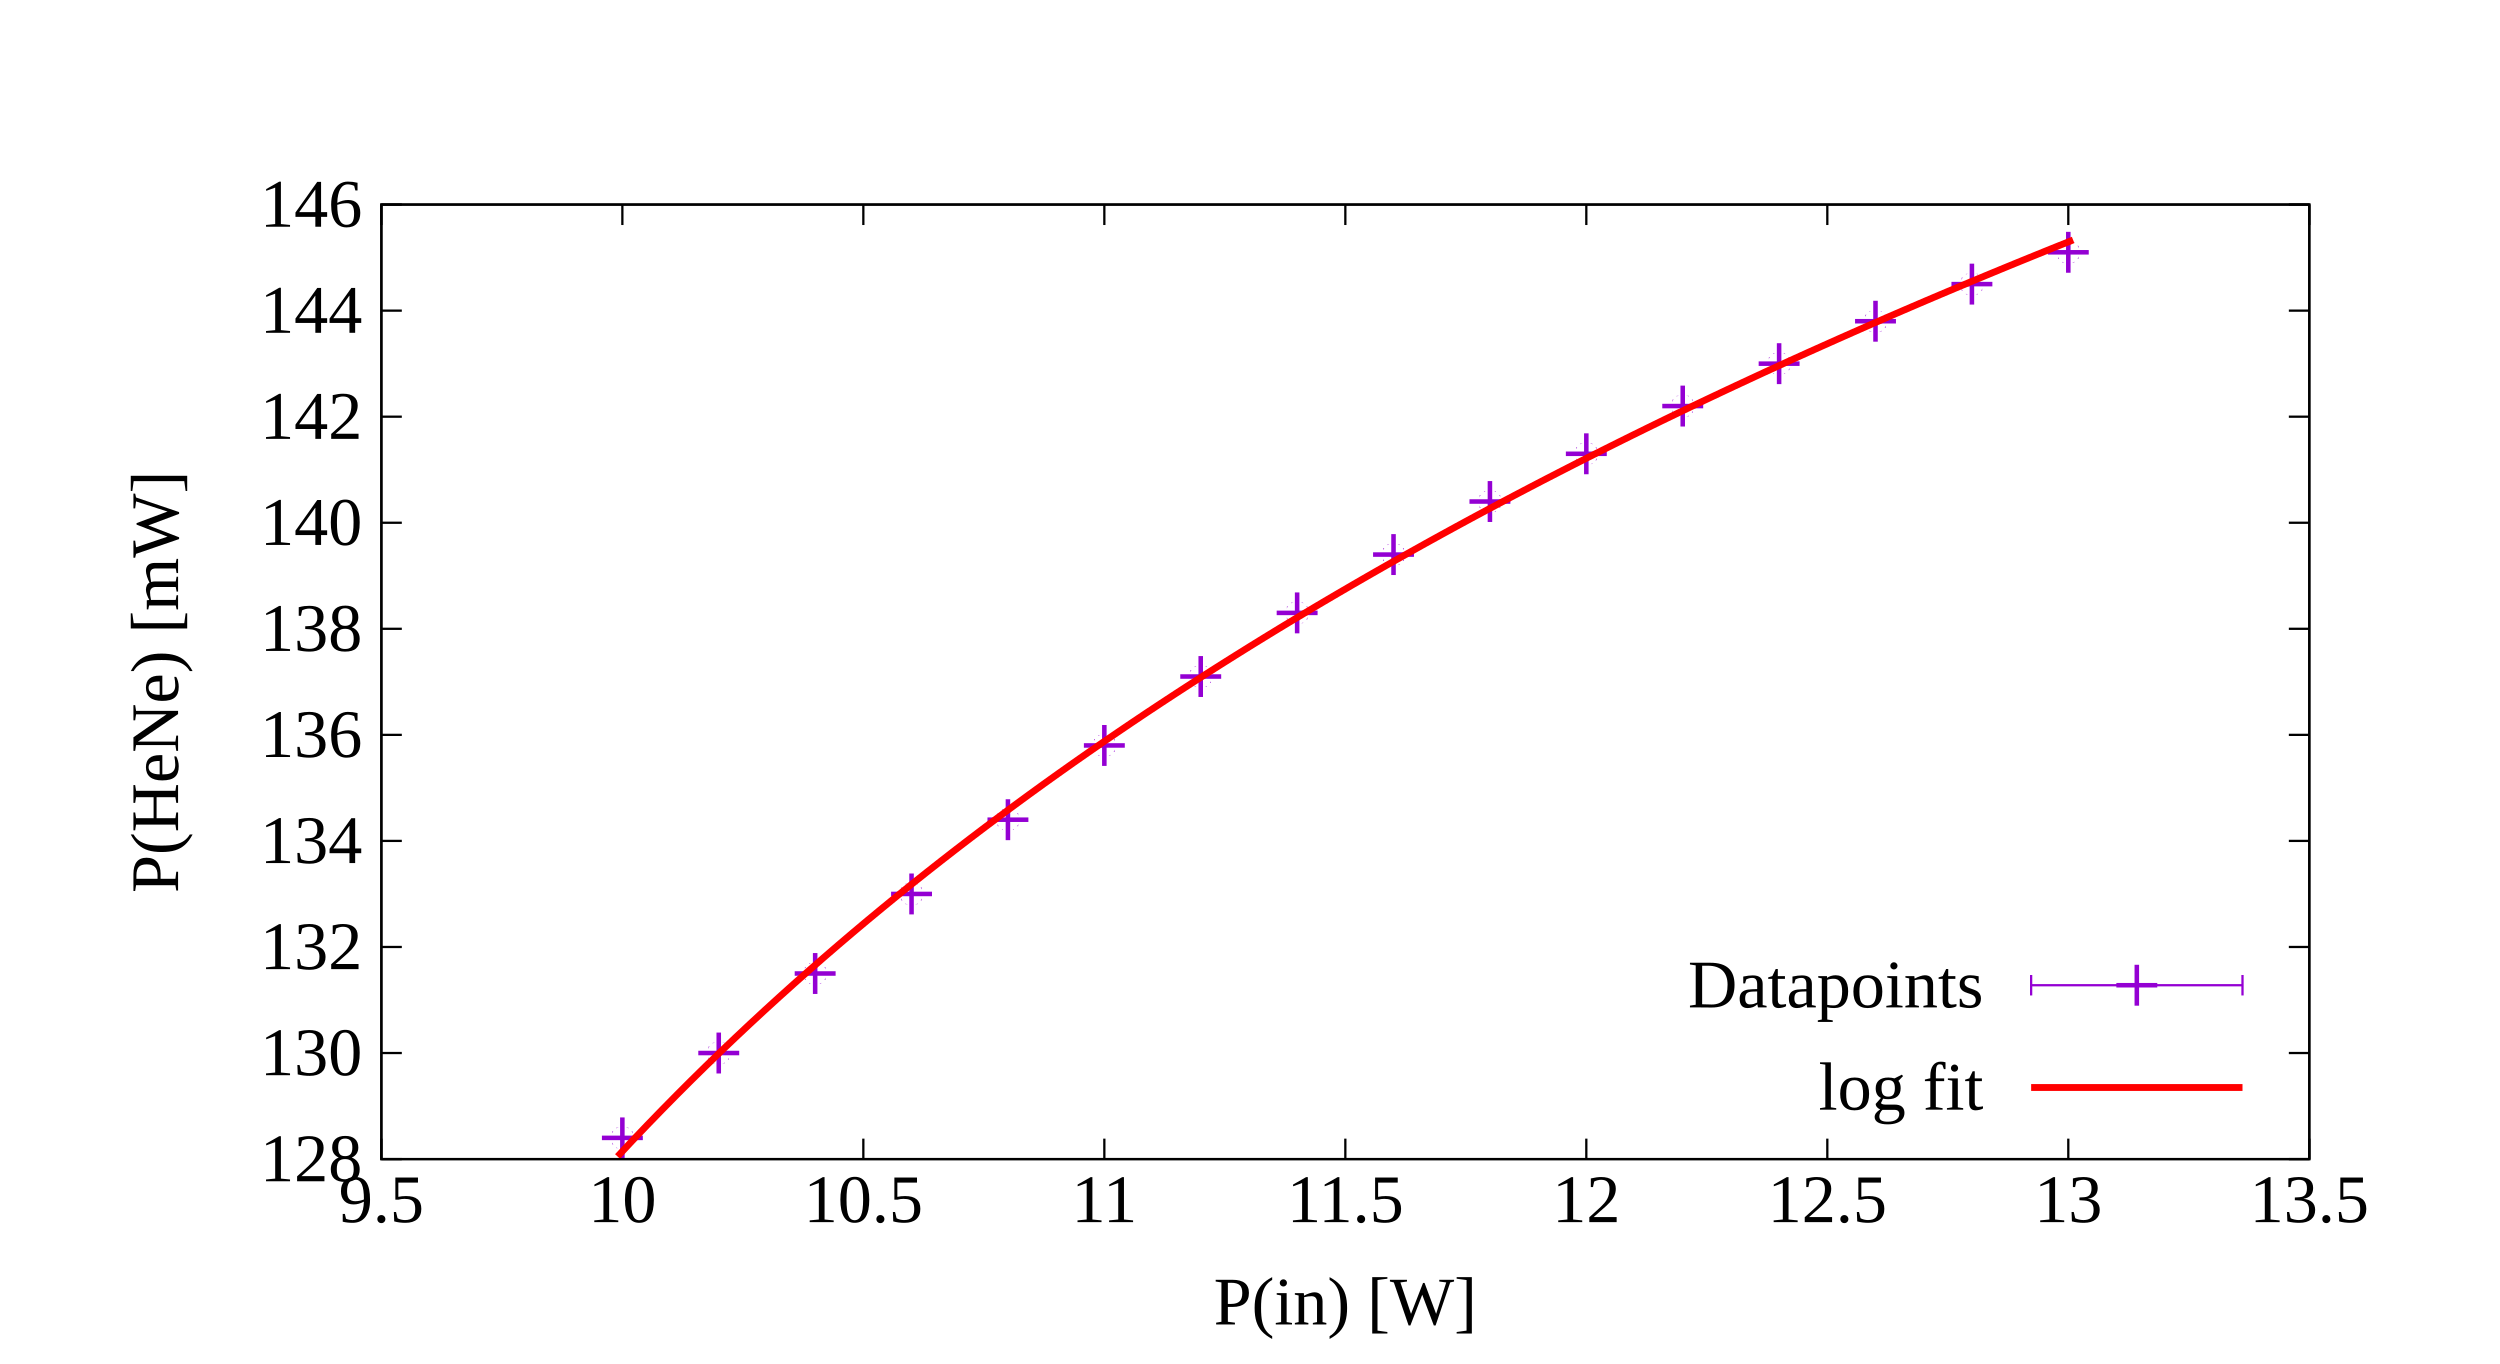
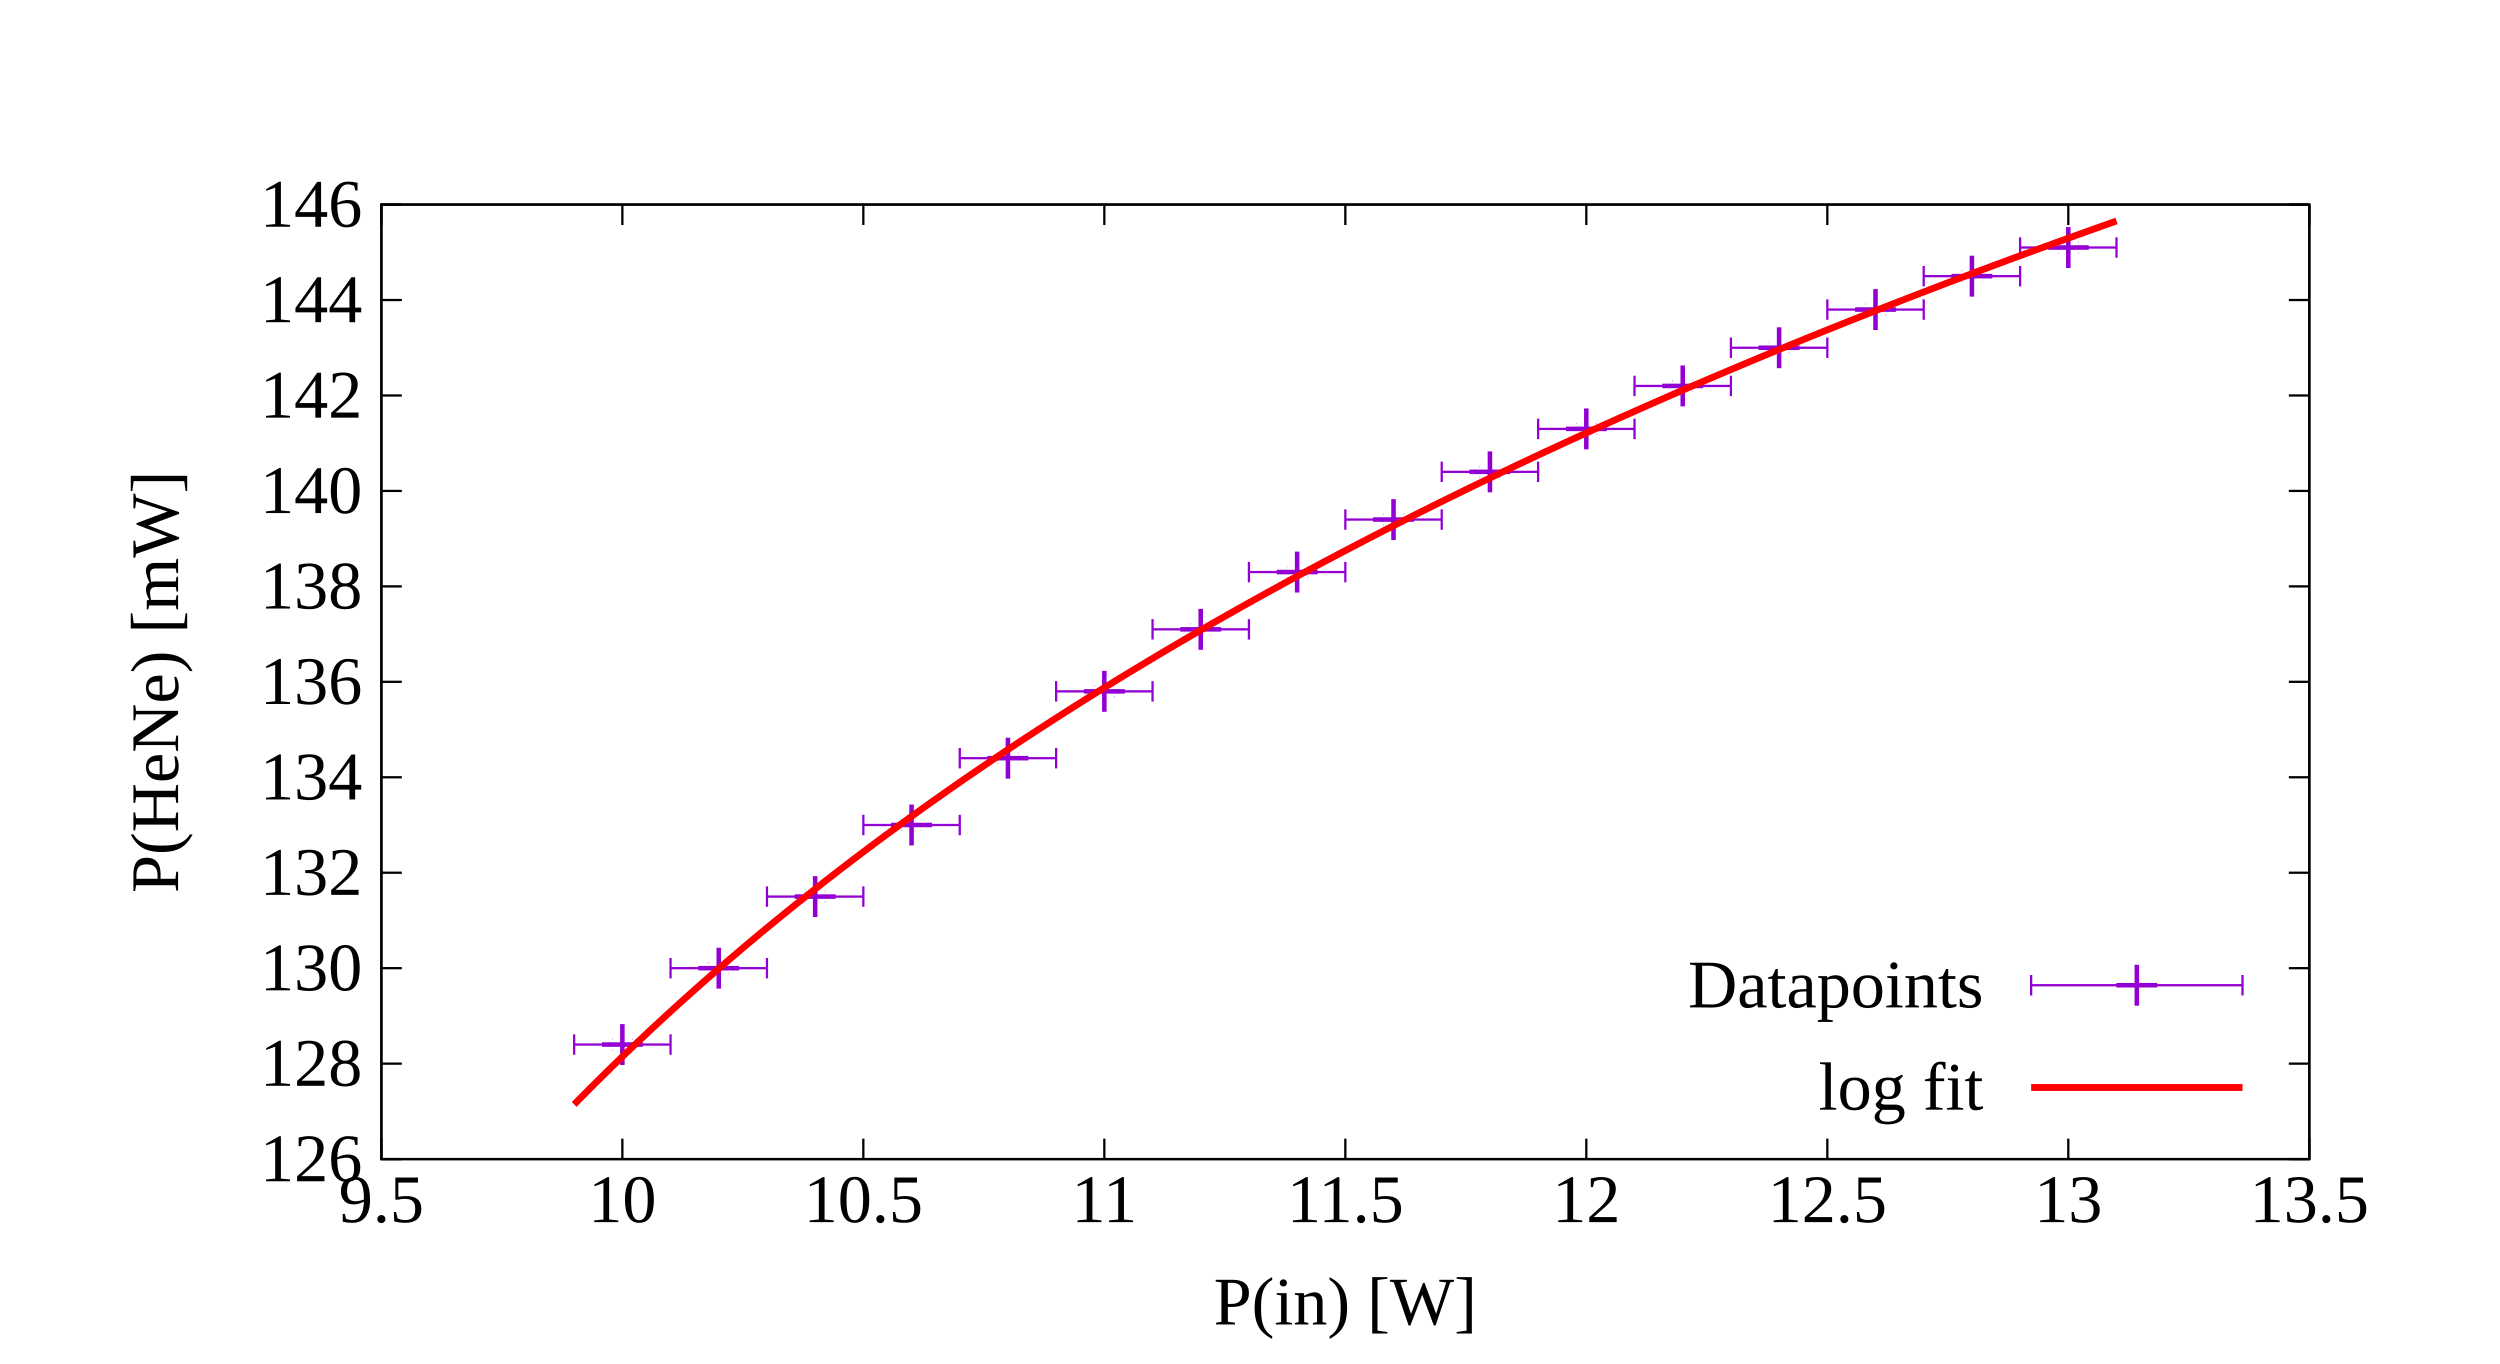
<svg xmlns="http://www.w3.org/2000/svg" xmlns:xlink="http://www.w3.org/1999/xlink" width="1100" height="600" viewBox="0 0 1100 600">
  <g id="gnuplot_canvas">
    <rect x="0" y="0" width="1100" height="600" fill="none" />
    <defs>
      <circle id="gpDot" r="0.5" stroke-width="0.5" stroke="currentColor" />
      <path id="gpPt0" stroke-width="0.222" stroke="currentColor" d="M-1,0 h2 M0,-1 v2" />
      <path id="gpPt1" stroke-width="0.222" stroke="currentColor" d="M-1,-1 L1,1 M1,-1 L-1,1" />
      <path id="gpPt2" stroke-width="0.222" stroke="currentColor" d="M-1,0 L1,0 M0,-1 L0,1 M-1,-1 L1,1 M-1,1 L1,-1" />
      <rect id="gpPt3" stroke-width="0.222" stroke="currentColor" x="-1" y="-1" width="2" height="2" />
      <rect id="gpPt4" stroke-width="0.222" stroke="currentColor" fill="currentColor" x="-1" y="-1" width="2" height="2" />
      <circle id="gpPt5" stroke-width="0.222" stroke="currentColor" cx="0" cy="0" r="1" />
      <use xlink:href="#gpPt5" id="gpPt6" fill="currentColor" stroke="none" />
      <path id="gpPt7" stroke-width="0.222" stroke="currentColor" d="M0,-1.33 L-1.33,0.67 L1.33,0.67 z" />
      <use xlink:href="#gpPt7" id="gpPt8" fill="currentColor" stroke="none" />
      <use xlink:href="#gpPt7" id="gpPt9" stroke="currentColor" transform="rotate(180)" />
      <use xlink:href="#gpPt9" id="gpPt10" fill="currentColor" stroke="none" />
      <use xlink:href="#gpPt3" id="gpPt11" stroke="currentColor" transform="rotate(45)" />
      <use xlink:href="#gpPt11" id="gpPt12" fill="currentColor" stroke="none" />
      <path id="gpPt13" stroke-width="0.222" stroke="currentColor" d="M0,1.330 L1.265,0.411 L0.782,-1.067 L-0.782,-1.076 L-1.265,0.411 z" />
      <use xlink:href="#gpPt13" id="gpPt14" fill="currentColor" stroke="none" />
      <filter id="textbox" filterUnits="objectBoundingBox" x="0" y="0" height="1" width="1">
        <feFlood flood-color="white" flood-opacity="1" result="bgnd" />
        <feComposite in="SourceGraphic" in2="bgnd" operator="atop" />
      </filter>
      <filter id="greybox" filterUnits="objectBoundingBox" x="0" y="0" height="1" width="1">
        <feFlood flood-color="lightgrey" flood-opacity="1" result="grey" />
        <feComposite in="SourceGraphic" in2="grey" operator="atop" />
      </filter>
    </defs>
    <g fill="none" color="white" stroke="currentColor" stroke-width="1.00" stroke-linecap="butt" stroke-linejoin="miter">
</g>
    <g fill="none" color="black" stroke="currentColor" stroke-width="1.00" stroke-linecap="butt" stroke-linejoin="miter">
      <path stroke="black" d="M167.80,510.00 L176.80,510.00 M1016.09,510.00 L1007.09,510.00  " />
      <g transform="translate(159.41,519.75)" stroke="none" fill="black" font-family="Times New Roman" font-size="30.00" text-anchor="end">
        <text>
+           <tspan font-family="Times New Roman"> 126</tspan>
+         </text>
+       </g>
+     </g>
+     <g fill="none" color="black" stroke="currentColor" stroke-width="1.00" stroke-linecap="butt" stroke-linejoin="miter">
+       <path stroke="black" d="M167.80,468.00 L176.80,468.00 M1016.09,468.00 L1007.09,468.00  " />
+       <g transform="translate(159.41,477.75)" stroke="none" fill="black" font-family="Times New Roman" font-size="30.00" text-anchor="end">
+         <text>
          <tspan font-family="Times New Roman"> 128</tspan>
        </text>
      </g>
    </g>
    <g fill="none" color="black" stroke="currentColor" stroke-width="1.00" stroke-linecap="butt" stroke-linejoin="miter">
-       <path stroke="black" d="M167.80,463.33 L176.80,463.33 M1016.09,463.33 L1007.09,463.33  " />
-       <g transform="translate(159.41,473.08)" stroke="none" fill="black" font-family="Times New Roman" font-size="30.00" text-anchor="end">
+       <path stroke="black" d="M167.80,426.00 L176.80,426.00 M1016.09,426.00 L1007.09,426.00  " />
+       <g transform="translate(159.41,435.75)" stroke="none" fill="black" font-family="Times New Roman" font-size="30.00" text-anchor="end">
        <text>
          <tspan font-family="Times New Roman"> 130</tspan>
        </text>
      </g>
    </g>
    <g fill="none" color="black" stroke="currentColor" stroke-width="1.00" stroke-linecap="butt" stroke-linejoin="miter">
-       <path stroke="black" d="M167.80,416.67 L176.80,416.67 M1016.09,416.67 L1007.09,416.67  " />
-       <g transform="translate(159.41,426.42)" stroke="none" fill="black" font-family="Times New Roman" font-size="30.00" text-anchor="end">
+       <path stroke="black" d="M167.80,384.00 L176.80,384.00 M1016.09,384.00 L1007.09,384.00  " />
+       <g transform="translate(159.41,393.75)" stroke="none" fill="black" font-family="Times New Roman" font-size="30.00" text-anchor="end">
        <text>
          <tspan font-family="Times New Roman"> 132</tspan>
        </text>
      </g>
    </g>
    <g fill="none" color="black" stroke="currentColor" stroke-width="1.00" stroke-linecap="butt" stroke-linejoin="miter">
-       <path stroke="black" d="M167.80,370.00 L176.80,370.00 M1016.09,370.00 L1007.09,370.00  " />
-       <g transform="translate(159.41,379.75)" stroke="none" fill="black" font-family="Times New Roman" font-size="30.00" text-anchor="end">
+       <path stroke="black" d="M167.80,342.00 L176.80,342.00 M1016.09,342.00 L1007.09,342.00  " />
+       <g transform="translate(159.41,351.75)" stroke="none" fill="black" font-family="Times New Roman" font-size="30.00" text-anchor="end">
        <text>
          <tspan font-family="Times New Roman"> 134</tspan>
        </text>
      </g>
    </g>
    <g fill="none" color="black" stroke="currentColor" stroke-width="1.00" stroke-linecap="butt" stroke-linejoin="miter">
-       <path stroke="black" d="M167.80,323.34 L176.80,323.34 M1016.09,323.34 L1007.09,323.34  " />
-       <g transform="translate(159.41,333.09)" stroke="none" fill="black" font-family="Times New Roman" font-size="30.00" text-anchor="end">
+       <path stroke="black" d="M167.80,300.00 L176.80,300.00 M1016.09,300.00 L1007.09,300.00  " />
+       <g transform="translate(159.41,309.75)" stroke="none" fill="black" font-family="Times New Roman" font-size="30.00" text-anchor="end">
        <text>
          <tspan font-family="Times New Roman"> 136</tspan>
        </text>
      </g>
    </g>
    <g fill="none" color="black" stroke="currentColor" stroke-width="1.00" stroke-linecap="butt" stroke-linejoin="miter">
-       <path stroke="black" d="M167.80,276.67 L176.80,276.67 M1016.09,276.67 L1007.09,276.67  " />
-       <g transform="translate(159.41,286.42)" stroke="none" fill="black" font-family="Times New Roman" font-size="30.00" text-anchor="end">
+       <path stroke="black" d="M167.80,258.01 L176.80,258.01 M1016.09,258.01 L1007.09,258.01  " />
+       <g transform="translate(159.41,267.76)" stroke="none" fill="black" font-family="Times New Roman" font-size="30.00" text-anchor="end">
        <text>
          <tspan font-family="Times New Roman"> 138</tspan>
        </text>
      </g>
    </g>
    <g fill="none" color="black" stroke="currentColor" stroke-width="1.00" stroke-linecap="butt" stroke-linejoin="miter">
-       <path stroke="black" d="M167.80,230.01 L176.80,230.01 M1016.09,230.01 L1007.09,230.01  " />
-       <g transform="translate(159.41,239.76)" stroke="none" fill="black" font-family="Times New Roman" font-size="30.00" text-anchor="end">
+       <path stroke="black" d="M167.80,216.01 L176.80,216.01 M1016.09,216.01 L1007.09,216.01  " />
+       <g transform="translate(159.41,225.76)" stroke="none" fill="black" font-family="Times New Roman" font-size="30.00" text-anchor="end">
        <text>
          <tspan font-family="Times New Roman"> 140</tspan>
        </text>
      </g>
    </g>
    <g fill="none" color="black" stroke="currentColor" stroke-width="1.00" stroke-linecap="butt" stroke-linejoin="miter">
-       <path stroke="black" d="M167.80,183.34 L176.80,183.34 M1016.09,183.34 L1007.09,183.34  " />
-       <g transform="translate(159.41,193.09)" stroke="none" fill="black" font-family="Times New Roman" font-size="30.00" text-anchor="end">
+       <path stroke="black" d="M167.80,174.01 L176.80,174.01 M1016.09,174.01 L1007.09,174.01  " />
+       <g transform="translate(159.41,183.76)" stroke="none" fill="black" font-family="Times New Roman" font-size="30.00" text-anchor="end">
        <text>
          <tspan font-family="Times New Roman"> 142</tspan>
        </text>
      </g>
    </g>
    <g fill="none" color="black" stroke="currentColor" stroke-width="1.00" stroke-linecap="butt" stroke-linejoin="miter">
-       <path stroke="black" d="M167.80,136.68 L176.80,136.68 M1016.09,136.68 L1007.09,136.68  " />
-       <g transform="translate(159.41,146.43)" stroke="none" fill="black" font-family="Times New Roman" font-size="30.00" text-anchor="end">
+       <path stroke="black" d="M167.80,132.01 L176.80,132.01 M1016.09,132.01 L1007.09,132.01  " />
+       <g transform="translate(159.41,141.76)" stroke="none" fill="black" font-family="Times New Roman" font-size="30.00" text-anchor="end">
        <text>
          <tspan font-family="Times New Roman"> 144</tspan>
        </text>
      </g>
    </g>
    <g fill="none" color="black" stroke="currentColor" stroke-width="1.00" stroke-linecap="butt" stroke-linejoin="miter">
      <path stroke="black" d="M167.80,90.01 L176.80,90.01 M1016.09,90.01 L1007.09,90.01  " />
      <g transform="translate(159.41,99.76)" stroke="none" fill="black" font-family="Times New Roman" font-size="30.00" text-anchor="end">
        <text>
          <tspan font-family="Times New Roman"> 146</tspan>
        </text>
      </g>
    </g>
    <g fill="none" color="black" stroke="currentColor" stroke-width="1.00" stroke-linecap="butt" stroke-linejoin="miter">
      <path stroke="black" d="M167.80,510.00 L167.80,501.00 M167.80,90.01 L167.80,99.01  " />
      <g transform="translate(167.80,537.75)" stroke="none" fill="black" font-family="Times New Roman" font-size="30.00" text-anchor="middle">
        <text>
          <tspan font-family="Times New Roman"> 9.5</tspan>
        </text>
      </g>
    </g>
    <g fill="none" color="black" stroke="currentColor" stroke-width="1.00" stroke-linecap="butt" stroke-linejoin="miter">
      <path stroke="black" d="M273.84,510.00 L273.84,501.00 M273.84,90.01 L273.84,99.01  " />
      <g transform="translate(273.84,537.75)" stroke="none" fill="black" font-family="Times New Roman" font-size="30.00" text-anchor="middle">
        <text>
          <tspan font-family="Times New Roman"> 10</tspan>
        </text>
      </g>
    </g>
    <g fill="none" color="black" stroke="currentColor" stroke-width="1.00" stroke-linecap="butt" stroke-linejoin="miter">
      <path stroke="black" d="M379.87,510.00 L379.87,501.00 M379.87,90.01 L379.87,99.01  " />
      <g transform="translate(379.87,537.75)" stroke="none" fill="black" font-family="Times New Roman" font-size="30.00" text-anchor="middle">
        <text>
          <tspan font-family="Times New Roman"> 10.5</tspan>
        </text>
      </g>
    </g>
    <g fill="none" color="black" stroke="currentColor" stroke-width="1.00" stroke-linecap="butt" stroke-linejoin="miter">
      <path stroke="black" d="M485.91,510.00 L485.91,501.00 M485.91,90.01 L485.91,99.01  " />
      <g transform="translate(485.91,537.75)" stroke="none" fill="black" font-family="Times New Roman" font-size="30.00" text-anchor="middle">
        <text>
          <tspan font-family="Times New Roman"> 11</tspan>
        </text>
      </g>
    </g>
    <g fill="none" color="black" stroke="currentColor" stroke-width="1.00" stroke-linecap="butt" stroke-linejoin="miter">
      <path stroke="black" d="M591.95,510.00 L591.95,501.00 M591.95,90.01 L591.95,99.01  " />
      <g transform="translate(591.95,537.75)" stroke="none" fill="black" font-family="Times New Roman" font-size="30.00" text-anchor="middle">
        <text>
          <tspan font-family="Times New Roman"> 11.5</tspan>
        </text>
      </g>
    </g>
    <g fill="none" color="black" stroke="currentColor" stroke-width="1.00" stroke-linecap="butt" stroke-linejoin="miter">
      <path stroke="black" d="M697.98,510.00 L697.98,501.00 M697.98,90.01 L697.98,99.01  " />
      <g transform="translate(697.98,537.75)" stroke="none" fill="black" font-family="Times New Roman" font-size="30.00" text-anchor="middle">
        <text>
          <tspan font-family="Times New Roman"> 12</tspan>
        </text>
      </g>
    </g>
    <g fill="none" color="black" stroke="currentColor" stroke-width="1.00" stroke-linecap="butt" stroke-linejoin="miter">
      <path stroke="black" d="M804.02,510.00 L804.02,501.00 M804.02,90.01 L804.02,99.01  " />
      <g transform="translate(804.02,537.75)" stroke="none" fill="black" font-family="Times New Roman" font-size="30.00" text-anchor="middle">
        <text>
          <tspan font-family="Times New Roman"> 12.5</tspan>
        </text>
      </g>
    </g>
    <g fill="none" color="black" stroke="currentColor" stroke-width="1.00" stroke-linecap="butt" stroke-linejoin="miter">
      <path stroke="black" d="M910.05,510.00 L910.05,501.00 M910.05,90.01 L910.05,99.01  " />
      <g transform="translate(910.05,537.75)" stroke="none" fill="black" font-family="Times New Roman" font-size="30.00" text-anchor="middle">
        <text>
          <tspan font-family="Times New Roman"> 13</tspan>
        </text>
      </g>
    </g>
    <g fill="none" color="black" stroke="currentColor" stroke-width="1.00" stroke-linecap="butt" stroke-linejoin="miter">
      <path stroke="black" d="M1016.09,510.00 L1016.09,501.00 M1016.09,90.01 L1016.09,99.01  " />
      <g transform="translate(1016.09,537.75)" stroke="none" fill="black" font-family="Times New Roman" font-size="30.00" text-anchor="middle">
        <text>
          <tspan font-family="Times New Roman"> 13.5</tspan>
        </text>
      </g>
    </g>
    <g fill="none" color="black" stroke="currentColor" stroke-width="1.00" stroke-linecap="butt" stroke-linejoin="miter">
</g>
    <g fill="none" color="black" stroke="currentColor" stroke-width="1.00" stroke-linecap="butt" stroke-linejoin="miter">
      <path stroke="black" d="M167.80,90.01 L167.80,510.00 L1016.09,510.00 L1016.09,90.01 L167.80,90.01 Z  " />
    </g>
    <g fill="none" color="black" stroke="currentColor" stroke-width="1.00" stroke-linecap="butt" stroke-linejoin="miter">
</g>
    <g id="gnuplot_plot_1">
      <g fill="none" color="black" stroke="currentColor" stroke-width="1.00" stroke-linecap="butt" stroke-linejoin="miter">
        <g transform="translate(872.70,443.25)" stroke="none" fill="black" font-family="Times New Roman" font-size="30.00" text-anchor="end">
          <text>
            <tspan font-family="Times New Roman">Datapoints</tspan>
          </text>
        </g>
      </g>
      <g fill="none" color="black" stroke="currentColor" stroke-width="1.00" stroke-linecap="butt" stroke-linejoin="miter">
-         <path stroke="rgb(148,   0, 211)" d="M893.70,433.50 L986.70,433.50 M893.70,429.00 L893.70,438.00 M986.70,429.00 L986.70,438.00 M910.05,113.34 L910.05,108.68   M905.55,113.34 L914.55,113.34 M905.55,108.68 L914.55,108.68 M867.64,127.34 L867.64,122.68 M863.14,127.34 L872.14,127.34   M863.14,122.68 L872.14,122.68 M825.22,143.68 L825.22,139.01 M820.72,143.68 L829.72,143.68 M820.72,139.01 L829.72,139.01   M782.81,162.34 L782.81,157.68 M778.31,162.34 L787.31,162.34 M778.31,157.68 L787.31,157.68 M740.40,181.01 L740.40,176.34   M735.90,181.01 L744.90,181.01 M735.90,176.34 L744.90,176.34 M697.98,202.01 L697.98,197.34 M693.48,202.01 L702.48,202.01   M693.48,197.34 L702.48,197.34 M655.57,223.01 L655.57,218.34 M651.07,223.01 L660.07,223.01 M651.07,218.34 L660.07,218.34   M613.15,246.34 L613.15,241.67 M608.65,246.34 L617.65,246.34 M608.65,241.67 L617.65,241.67 M570.74,272.01 L570.74,267.34   M566.24,272.01 L575.24,272.01 M566.24,267.34 L575.24,267.34 M528.32,300.00 L528.32,295.34 M523.82,300.00 L532.82,300.00   M523.82,295.34 L532.82,295.34 M485.91,330.34 L485.91,325.67 M481.41,330.34 L490.41,330.34 M481.41,325.67 L490.41,325.67   M443.49,363.00 L443.49,358.34 M438.99,363.00 L447.99,363.00 M438.99,358.34 L447.99,358.34 M401.08,395.67 L401.08,391.00   M396.58,395.67 L405.58,395.67 M396.58,391.00 L405.58,391.00 M358.67,430.67 L358.67,426.00 M354.17,430.67 L363.17,430.67   M354.17,426.00 L363.17,426.00 M316.25,465.67 L316.25,461.00 M311.75,465.67 L320.75,465.67 M311.75,461.00 L320.75,461.00   M273.84,503.00 L273.84,498.33 M269.34,503.00 L278.34,503.00 M269.34,498.33 L278.34,498.33 M907.93,111.01 L912.17,111.01   M907.93,115.51 L907.93,106.51 M912.17,115.51 L912.17,106.51 M865.52,125.01 L869.76,125.01 M865.52,129.51 L865.52,120.51   M869.76,129.51 L869.76,120.51 M823.10,141.34 L827.35,141.34 M823.10,145.84 L823.10,136.84 M827.35,145.84 L827.35,136.84   M780.69,160.01 L784.93,160.01 M780.69,164.51 L780.69,155.51 M784.93,164.51 L784.93,155.51 M738.28,178.67 L742.52,178.67   M738.28,183.17 L738.28,174.17 M742.52,183.17 L742.52,174.17 M695.86,199.67 L700.10,199.67 M695.86,204.17 L695.86,195.17   M700.10,204.17 L700.10,195.17 M653.45,220.67 L657.69,220.67 M653.45,225.17 L653.45,216.17 M657.69,225.17 L657.69,216.17   M611.03,244.01 L615.27,244.01 M611.03,248.51 L611.03,239.51 M615.27,248.51 L615.27,239.51 M568.62,269.67 L572.86,269.67   M568.62,274.17 L568.62,265.17 M572.86,274.17 L572.86,265.17 M526.20,297.67 L530.44,297.67 M526.20,302.17 L526.20,293.17   M530.44,302.17 L530.44,293.17 M483.79,328.00 L488.03,328.00 M483.79,332.50 L483.79,323.50 M488.03,332.50 L488.03,323.50   M441.37,360.67 L445.61,360.67 M441.37,365.17 L441.37,356.17 M445.61,365.17 L445.61,356.17 M398.96,393.34 L403.20,393.34   M398.96,397.84 L398.96,388.84 M403.20,397.84 L403.20,388.84 M356.54,428.34 L360.79,428.34 M356.54,432.84 L356.54,423.84   M360.79,432.84 L360.79,423.84 M314.13,463.33 L318.37,463.33 M314.13,467.83 L314.13,458.83 M318.37,467.83 L318.37,458.83   M271.72,500.67 L275.96,500.67 M271.72,505.17 L271.72,496.17 M275.96,505.17 L275.96,496.17  " />
-       </g>
-       <g fill="none" color="black" stroke="currentColor" stroke-width="1.00" stroke-linecap="butt" stroke-linejoin="miter">
-         <use xlink:href="#gpPt6" transform="translate(910.05,111.01) scale(4.50)" color="white" />
-       </g>
-       <g fill="none" color="black" stroke="currentColor" stroke-width="1.00" stroke-linecap="butt" stroke-linejoin="miter">
-         <use xlink:href="#gpPt0" transform="translate(910.05,111.01) scale(9.00)" color="rgb(148,   0, 211)" />
-         <use xlink:href="#gpPt6" transform="translate(867.64,125.01) scale(4.50)" color="white" />
-       </g>
-       <g fill="none" color="black" stroke="currentColor" stroke-width="1.00" stroke-linecap="butt" stroke-linejoin="miter">
-         <use xlink:href="#gpPt0" transform="translate(867.64,125.01) scale(9.00)" color="rgb(148,   0, 211)" />
-         <use xlink:href="#gpPt6" transform="translate(825.22,141.34) scale(4.50)" color="white" />
-       </g>
-       <g fill="none" color="black" stroke="currentColor" stroke-width="1.00" stroke-linecap="butt" stroke-linejoin="miter">
-         <use xlink:href="#gpPt0" transform="translate(825.22,141.34) scale(9.00)" color="rgb(148,   0, 211)" />
-         <use xlink:href="#gpPt6" transform="translate(782.81,160.01) scale(4.50)" color="white" />
-       </g>
-       <g fill="none" color="black" stroke="currentColor" stroke-width="1.00" stroke-linecap="butt" stroke-linejoin="miter">
-         <use xlink:href="#gpPt0" transform="translate(782.81,160.01) scale(9.00)" color="rgb(148,   0, 211)" />
-         <use xlink:href="#gpPt6" transform="translate(740.40,178.67) scale(4.50)" color="white" />
-       </g>
-       <g fill="none" color="black" stroke="currentColor" stroke-width="1.00" stroke-linecap="butt" stroke-linejoin="miter">
-         <use xlink:href="#gpPt0" transform="translate(740.40,178.67) scale(9.00)" color="rgb(148,   0, 211)" />
-         <use xlink:href="#gpPt6" transform="translate(697.98,199.67) scale(4.50)" color="white" />
-       </g>
-       <g fill="none" color="black" stroke="currentColor" stroke-width="1.00" stroke-linecap="butt" stroke-linejoin="miter">
-         <use xlink:href="#gpPt0" transform="translate(697.98,199.67) scale(9.00)" color="rgb(148,   0, 211)" />
-         <use xlink:href="#gpPt6" transform="translate(655.57,220.67) scale(4.50)" color="white" />
-       </g>
-       <g fill="none" color="black" stroke="currentColor" stroke-width="1.00" stroke-linecap="butt" stroke-linejoin="miter">
-         <use xlink:href="#gpPt0" transform="translate(655.57,220.67) scale(9.00)" color="rgb(148,   0, 211)" />
-         <use xlink:href="#gpPt6" transform="translate(613.15,244.01) scale(4.50)" color="white" />
-       </g>
-       <g fill="none" color="black" stroke="currentColor" stroke-width="1.00" stroke-linecap="butt" stroke-linejoin="miter">
-         <use xlink:href="#gpPt0" transform="translate(613.15,244.01) scale(9.00)" color="rgb(148,   0, 211)" />
-         <use xlink:href="#gpPt6" transform="translate(570.74,269.67) scale(4.50)" color="white" />
-       </g>
-       <g fill="none" color="black" stroke="currentColor" stroke-width="1.00" stroke-linecap="butt" stroke-linejoin="miter">
-         <use xlink:href="#gpPt0" transform="translate(570.74,269.67) scale(9.00)" color="rgb(148,   0, 211)" />
-         <use xlink:href="#gpPt6" transform="translate(528.32,297.67) scale(4.50)" color="white" />
-       </g>
-       <g fill="none" color="black" stroke="currentColor" stroke-width="1.00" stroke-linecap="butt" stroke-linejoin="miter">
-         <use xlink:href="#gpPt0" transform="translate(528.32,297.67) scale(9.00)" color="rgb(148,   0, 211)" />
-         <use xlink:href="#gpPt6" transform="translate(485.91,328.00) scale(4.50)" color="white" />
-       </g>
-       <g fill="none" color="black" stroke="currentColor" stroke-width="1.00" stroke-linecap="butt" stroke-linejoin="miter">
-         <use xlink:href="#gpPt0" transform="translate(485.91,328.00) scale(9.00)" color="rgb(148,   0, 211)" />
-         <use xlink:href="#gpPt6" transform="translate(443.49,360.67) scale(4.50)" color="white" />
-       </g>
-       <g fill="none" color="black" stroke="currentColor" stroke-width="1.00" stroke-linecap="butt" stroke-linejoin="miter">
-         <use xlink:href="#gpPt0" transform="translate(443.49,360.67) scale(9.00)" color="rgb(148,   0, 211)" />
-         <use xlink:href="#gpPt6" transform="translate(401.08,393.34) scale(4.50)" color="white" />
-       </g>
-       <g fill="none" color="black" stroke="currentColor" stroke-width="1.00" stroke-linecap="butt" stroke-linejoin="miter">
-         <use xlink:href="#gpPt0" transform="translate(401.08,393.34) scale(9.00)" color="rgb(148,   0, 211)" />
-         <use xlink:href="#gpPt6" transform="translate(358.67,428.34) scale(4.50)" color="white" />
-       </g>
-       <g fill="none" color="black" stroke="currentColor" stroke-width="1.00" stroke-linecap="butt" stroke-linejoin="miter">
-         <use xlink:href="#gpPt0" transform="translate(358.67,428.34) scale(9.00)" color="rgb(148,   0, 211)" />
-         <use xlink:href="#gpPt6" transform="translate(316.25,463.33) scale(4.50)" color="white" />
-       </g>
-       <g fill="none" color="black" stroke="currentColor" stroke-width="1.00" stroke-linecap="butt" stroke-linejoin="miter">
-         <use xlink:href="#gpPt0" transform="translate(316.25,463.33) scale(9.00)" color="rgb(148,   0, 211)" />
-         <use xlink:href="#gpPt6" transform="translate(273.84,500.67) scale(4.50)" color="white" />
-       </g>
-       <g fill="none" color="black" stroke="currentColor" stroke-width="1.00" stroke-linecap="butt" stroke-linejoin="miter">
-         <use xlink:href="#gpPt0" transform="translate(273.84,500.67) scale(9.00)" color="rgb(148,   0, 211)" />
+         <path stroke="rgb(148,   0, 211)" d="M893.70,433.50 L986.70,433.50 M893.70,429.00 L893.70,438.00 M986.70,429.00 L986.70,438.00 M910.05,111.01 L910.05,106.81   M905.55,111.01 L914.55,111.01 M905.55,106.81 L914.55,106.81 M867.64,123.61 L867.64,119.41 M863.14,123.61 L872.14,123.61   M863.14,119.41 L872.14,119.41 M825.22,138.31 L825.22,134.11 M820.72,138.31 L829.72,138.31 M820.72,134.11 L829.72,134.11   M782.81,155.11 L782.81,150.91 M778.31,155.11 L787.31,155.11 M778.31,150.91 L787.31,150.91 M740.40,171.91 L740.40,167.71   M735.90,171.91 L744.90,171.91 M735.90,167.71 L744.90,167.71 M697.98,190.81 L697.98,186.61 M693.48,190.81 L702.48,190.81   M693.48,186.61 L702.48,186.61 M655.57,209.71 L655.57,205.51 M651.07,209.71 L660.07,209.71 M651.07,205.51 L660.07,205.51   M613.15,230.71 L613.15,226.51 M608.65,230.71 L617.65,230.71 M608.65,226.51 L617.65,226.51 M570.74,253.81 L570.74,249.61   M566.24,253.81 L575.24,253.81 M566.24,249.61 L575.24,249.61 M528.32,279.01 L528.32,274.81 M523.82,279.01 L532.82,279.01   M523.82,274.81 L532.82,274.81 M485.91,306.30 L485.91,302.10 M481.41,306.30 L490.41,306.30 M481.41,302.10 L490.41,302.10   M443.49,335.70 L443.49,331.50 M438.99,335.70 L447.99,335.70 M438.99,331.50 L447.99,331.50 M401.08,365.10 L401.08,360.90   M396.58,365.10 L405.58,365.10 M396.58,360.90 L405.58,360.90 M358.67,396.60 L358.67,392.40 M354.17,396.60 L363.17,396.60   M354.17,392.40 L363.17,392.40 M316.25,428.10 L316.25,423.90 M311.75,428.10 L320.75,428.10 M311.75,423.90 L320.75,423.90   M273.84,461.70 L273.84,457.50 M269.34,461.70 L278.34,461.70 M269.34,457.50 L278.34,457.50 M888.85,108.91 L931.26,108.91   M888.85,113.41 L888.85,104.41 M931.26,113.41 L931.26,104.41 M846.43,121.51 L888.85,121.51 M846.43,126.01 L846.43,117.01   M888.85,126.01 L888.85,117.01 M804.02,136.21 L846.43,136.21 M804.02,140.71 L804.02,131.71 M846.43,140.71 L846.43,131.71   M761.60,153.01 L804.02,153.01 M761.60,157.51 L761.60,148.51 M804.02,157.51 L804.02,148.51 M719.19,169.81 L761.60,169.81   M719.19,174.31 L719.19,165.31 M761.60,174.31 L761.60,165.31 M676.77,188.71 L719.19,188.71 M676.77,193.21 L676.77,184.21   M719.19,193.21 L719.19,184.21 M634.36,207.61 L676.77,207.61 M634.36,212.11 L634.36,203.11 M676.77,212.11 L676.77,203.11   M591.95,228.61 L634.36,228.61 M591.95,233.11 L591.95,224.11 M634.36,233.11 L634.36,224.11 M549.53,251.71 L591.95,251.71   M549.53,256.21 L549.53,247.21 M591.95,256.21 L591.95,247.21 M507.12,276.91 L549.53,276.91 M507.12,281.41 L507.12,272.41   M549.53,281.41 L549.53,272.41 M464.70,304.20 L507.12,304.20 M464.70,308.70 L464.70,299.70 M507.12,308.70 L507.12,299.70   M422.29,333.60 L464.70,333.60 M422.29,338.10 L422.29,329.10 M464.70,338.10 L464.70,329.10 M379.87,363.00 L422.29,363.00   M379.87,367.50 L379.87,358.50 M422.29,367.50 L422.29,358.50 M337.46,394.50 L379.87,394.50 M337.46,399.00 L337.46,390.00   M379.87,399.00 L379.87,390.00 M295.04,426.00 L337.46,426.00 M295.04,430.50 L295.04,421.50 M337.46,430.50 L337.46,421.50   M252.63,459.60 L295.04,459.60 M252.63,464.10 L252.63,455.10 M295.04,464.10 L295.04,455.10  " />
+       </g>
+       <g fill="none" color="black" stroke="currentColor" stroke-width="1.00" stroke-linecap="butt" stroke-linejoin="miter">
+         <use xlink:href="#gpPt6" transform="translate(910.05,108.91) scale(4.50)" color="white" />
+       </g>
+       <g fill="none" color="black" stroke="currentColor" stroke-width="1.00" stroke-linecap="butt" stroke-linejoin="miter">
+         <use xlink:href="#gpPt0" transform="translate(910.05,108.91) scale(9.00)" color="rgb(148,   0, 211)" />
+         <use xlink:href="#gpPt6" transform="translate(867.64,121.51) scale(4.50)" color="white" />
+       </g>
+       <g fill="none" color="black" stroke="currentColor" stroke-width="1.00" stroke-linecap="butt" stroke-linejoin="miter">
+         <use xlink:href="#gpPt0" transform="translate(867.64,121.51) scale(9.00)" color="rgb(148,   0, 211)" />
+         <use xlink:href="#gpPt6" transform="translate(825.22,136.21) scale(4.50)" color="white" />
+       </g>
+       <g fill="none" color="black" stroke="currentColor" stroke-width="1.00" stroke-linecap="butt" stroke-linejoin="miter">
+         <use xlink:href="#gpPt0" transform="translate(825.22,136.21) scale(9.00)" color="rgb(148,   0, 211)" />
+         <use xlink:href="#gpPt6" transform="translate(782.81,153.01) scale(4.50)" color="white" />
+       </g>
+       <g fill="none" color="black" stroke="currentColor" stroke-width="1.00" stroke-linecap="butt" stroke-linejoin="miter">
+         <use xlink:href="#gpPt0" transform="translate(782.81,153.01) scale(9.00)" color="rgb(148,   0, 211)" />
+         <use xlink:href="#gpPt6" transform="translate(740.40,169.81) scale(4.50)" color="white" />
+       </g>
+       <g fill="none" color="black" stroke="currentColor" stroke-width="1.00" stroke-linecap="butt" stroke-linejoin="miter">
+         <use xlink:href="#gpPt0" transform="translate(740.40,169.81) scale(9.00)" color="rgb(148,   0, 211)" />
+         <use xlink:href="#gpPt6" transform="translate(697.98,188.71) scale(4.50)" color="white" />
+       </g>
+       <g fill="none" color="black" stroke="currentColor" stroke-width="1.00" stroke-linecap="butt" stroke-linejoin="miter">
+         <use xlink:href="#gpPt0" transform="translate(697.98,188.71) scale(9.00)" color="rgb(148,   0, 211)" />
+         <use xlink:href="#gpPt6" transform="translate(655.57,207.61) scale(4.50)" color="white" />
+       </g>
+       <g fill="none" color="black" stroke="currentColor" stroke-width="1.00" stroke-linecap="butt" stroke-linejoin="miter">
+         <use xlink:href="#gpPt0" transform="translate(655.57,207.61) scale(9.00)" color="rgb(148,   0, 211)" />
+         <use xlink:href="#gpPt6" transform="translate(613.15,228.61) scale(4.50)" color="white" />
+       </g>
+       <g fill="none" color="black" stroke="currentColor" stroke-width="1.00" stroke-linecap="butt" stroke-linejoin="miter">
+         <use xlink:href="#gpPt0" transform="translate(613.15,228.61) scale(9.00)" color="rgb(148,   0, 211)" />
+         <use xlink:href="#gpPt6" transform="translate(570.74,251.71) scale(4.50)" color="white" />
+       </g>
+       <g fill="none" color="black" stroke="currentColor" stroke-width="1.00" stroke-linecap="butt" stroke-linejoin="miter">
+         <use xlink:href="#gpPt0" transform="translate(570.74,251.71) scale(9.00)" color="rgb(148,   0, 211)" />
+         <use xlink:href="#gpPt6" transform="translate(528.32,276.91) scale(4.50)" color="white" />
+       </g>
+       <g fill="none" color="black" stroke="currentColor" stroke-width="1.00" stroke-linecap="butt" stroke-linejoin="miter">
+         <use xlink:href="#gpPt0" transform="translate(528.32,276.91) scale(9.00)" color="rgb(148,   0, 211)" />
+         <use xlink:href="#gpPt6" transform="translate(485.91,304.20) scale(4.50)" color="white" />
+       </g>
+       <g fill="none" color="black" stroke="currentColor" stroke-width="1.00" stroke-linecap="butt" stroke-linejoin="miter">
+         <use xlink:href="#gpPt0" transform="translate(485.91,304.20) scale(9.00)" color="rgb(148,   0, 211)" />
+         <use xlink:href="#gpPt6" transform="translate(443.49,333.60) scale(4.50)" color="white" />
+       </g>
+       <g fill="none" color="black" stroke="currentColor" stroke-width="1.00" stroke-linecap="butt" stroke-linejoin="miter">
+         <use xlink:href="#gpPt0" transform="translate(443.49,333.60) scale(9.00)" color="rgb(148,   0, 211)" />
+         <use xlink:href="#gpPt6" transform="translate(401.08,363.00) scale(4.50)" color="white" />
+       </g>
+       <g fill="none" color="black" stroke="currentColor" stroke-width="1.00" stroke-linecap="butt" stroke-linejoin="miter">
+         <use xlink:href="#gpPt0" transform="translate(401.08,363.00) scale(9.00)" color="rgb(148,   0, 211)" />
+         <use xlink:href="#gpPt6" transform="translate(358.67,394.50) scale(4.50)" color="white" />
+       </g>
+       <g fill="none" color="black" stroke="currentColor" stroke-width="1.00" stroke-linecap="butt" stroke-linejoin="miter">
+         <use xlink:href="#gpPt0" transform="translate(358.67,394.50) scale(9.00)" color="rgb(148,   0, 211)" />
+         <use xlink:href="#gpPt6" transform="translate(316.25,426.00) scale(4.50)" color="white" />
+       </g>
+       <g fill="none" color="black" stroke="currentColor" stroke-width="1.00" stroke-linecap="butt" stroke-linejoin="miter">
+         <use xlink:href="#gpPt0" transform="translate(316.25,426.00) scale(9.00)" color="rgb(148,   0, 211)" />
+         <use xlink:href="#gpPt6" transform="translate(273.84,459.60) scale(4.50)" color="white" />
+       </g>
+       <g fill="none" color="black" stroke="currentColor" stroke-width="1.00" stroke-linecap="butt" stroke-linejoin="miter">
+         <use xlink:href="#gpPt0" transform="translate(273.84,459.60) scale(9.00)" color="rgb(148,   0, 211)" />
        <use xlink:href="#gpPt6" transform="translate(940.20,433.50) scale(4.50)" color="white" />
      </g>
      <g fill="none" color="black" stroke="currentColor" stroke-width="1.00" stroke-linecap="butt" stroke-linejoin="miter">
        <use xlink:href="#gpPt0" transform="translate(940.20,433.50) scale(9.00)" color="rgb(148,   0, 211)" />
      </g>
    </g>
    <g id="gnuplot_plot_2">
      <g fill="none" color="white" stroke="rgb(148,   0, 211)" stroke-width="3.00" stroke-linecap="butt" stroke-linejoin="miter">
</g>
      <g fill="none" color="black" stroke="currentColor" stroke-width="3.00" stroke-linecap="butt" stroke-linejoin="miter">
        <g transform="translate(872.70,488.25)" stroke="none" fill="black" font-family="Times New Roman" font-size="30.00" text-anchor="end">
          <text>
            <tspan font-family="Times New Roman">log fit</tspan>
          </text>
        </g>
      </g>
      <g fill="none" color="black" stroke="currentColor" stroke-width="3.00" stroke-linecap="butt" stroke-linejoin="miter">
-         <path stroke="rgb(255,   0,   0)" d="M893.70,478.50 L986.70,478.50 M271.72,508.86 L278.18,501.95 L284.65,495.16 L291.12,488.49 L297.59,481.92 L304.06,475.45   L310.53,469.09 L317.00,462.82 L323.47,456.65 L329.94,450.57 L336.41,444.58 L342.88,438.68 L349.35,432.86 L355.82,427.12   L362.29,421.46 L368.75,415.89 L375.22,410.38 L381.69,404.95 L388.16,399.59 L394.63,394.30 L401.10,389.08 L407.57,383.93   L414.04,378.84 L420.51,373.81 L426.98,368.84 L433.45,363.94 L439.92,359.09 L446.39,354.30 L452.86,349.56 L459.32,344.88   L465.79,340.26 L472.26,335.68 L478.73,331.16 L485.20,326.68 L491.67,322.26 L498.14,317.88 L504.61,313.54 L511.08,309.26   L517.55,305.02 L524.02,300.82 L530.49,296.66 L536.96,292.55 L543.43,288.48 L549.89,284.45 L556.36,280.46 L562.83,276.50   L569.30,272.59 L575.77,268.71 L582.24,264.87 L588.71,261.07 L595.18,257.30 L601.65,253.56 L608.12,249.86 L614.59,246.19   L621.06,242.56 L627.53,238.95 L634.00,235.38 L640.46,231.84 L646.93,228.33 L653.40,224.85 L659.87,221.40 L666.34,217.98   L672.81,214.59 L679.28,211.22 L685.75,207.89 L692.22,204.58 L698.69,201.29 L705.16,198.04 L711.63,194.81 L718.10,191.60   L724.57,188.42 L731.03,185.26 L737.50,182.13 L743.97,179.02 L750.44,175.94 L756.91,172.88 L763.38,169.84 L769.85,166.83   L776.32,163.83 L782.79,160.86 L789.26,157.91 L795.73,154.98 L802.20,152.08 L808.67,149.19 L815.14,146.32 L821.60,143.47   L828.07,140.65 L834.54,137.84 L841.01,135.05 L847.48,132.28 L853.95,129.53 L860.42,126.80 L866.89,124.09 L873.36,121.39   L879.83,118.71 L886.30,116.05 L892.77,113.41 L899.24,110.78 L905.71,108.17 L912.17,105.58  " />
+         <path stroke="rgb(255,   0,   0)" d="M893.70,478.50 L986.70,478.50 M252.63,485.95 L259.48,479.02 L266.34,472.22 L273.19,465.54 L280.05,458.99 L286.90,452.55   L293.76,446.22 L300.61,440.00 L307.47,433.88 L314.32,427.86 L321.18,421.94 L328.03,416.12 L334.89,410.38 L341.74,404.74   L348.60,399.18 L355.45,393.70 L362.31,388.30 L369.16,382.98 L376.02,377.74 L382.87,372.57 L389.73,367.48 L396.58,362.45   L403.44,357.49 L410.29,352.60 L417.15,347.78 L424.00,343.01 L430.86,338.31 L437.71,333.66 L444.57,329.08 L451.42,324.55   L458.28,320.08 L465.13,315.66 L471.98,311.29 L478.84,306.97 L485.69,302.71 L492.55,298.49 L499.40,294.33 L506.26,290.20   L513.11,286.13 L519.97,282.10 L526.82,278.11 L533.68,274.17 L540.53,270.27 L547.39,266.41 L554.24,262.59 L561.10,258.81   L567.95,255.06 L574.81,251.36 L581.66,247.69 L588.52,244.06 L595.37,240.47 L602.23,236.91 L609.08,233.38 L615.94,229.89   L622.79,226.43 L629.65,223.00 L636.50,219.61 L643.36,216.24 L650.21,212.91 L657.07,209.61 L663.92,206.33 L670.78,203.09   L677.63,199.87 L684.49,196.68 L691.34,193.52 L698.20,190.39 L705.05,187.28 L711.91,184.20 L718.76,181.15 L725.61,178.12   L732.47,175.11 L739.32,172.13 L746.18,169.17 L753.03,166.24 L759.89,163.33 L766.74,160.45 L773.60,157.58 L780.45,154.74   L787.31,151.92 L794.16,149.12 L801.02,146.34 L807.87,143.59 L814.73,140.85 L821.58,138.14 L828.44,135.44 L835.29,132.77   L842.15,130.11 L849.00,127.47 L855.86,124.85 L862.71,122.25 L869.57,119.67 L876.42,117.11 L883.28,114.56 L890.13,112.04   L896.99,109.53 L903.84,107.03 L910.70,104.56 L917.55,102.10 L924.41,99.65 L931.26,97.22  " />
      </g>
    </g>
    <g fill="none" color="white" stroke="rgb(255,   0,   0)" stroke-width="2.00" stroke-linecap="butt" stroke-linejoin="miter">
</g>
    <g fill="none" color="black" stroke="currentColor" stroke-width="2.00" stroke-linecap="butt" stroke-linejoin="miter">
</g>
    <g fill="none" color="black" stroke="black" stroke-width="1.00" stroke-linecap="butt" stroke-linejoin="miter">
</g>
    <g fill="none" color="black" stroke="currentColor" stroke-width="1.00" stroke-linecap="butt" stroke-linejoin="miter">
      <path stroke="black" d="M167.80,90.01 L167.80,510.00 L1016.09,510.00 L1016.09,90.01 L167.80,90.01 Z  " />
      <g transform="translate(78.35,300.01) rotate(270.00)" stroke="none" fill="black" font-family="Times New Roman" font-size="30.00" text-anchor="middle">
        <text>
          <tspan font-family="Times New Roman">P(HeNe) [mW]</tspan>
        </text>
      </g>
    </g>
    <g fill="none" color="black" stroke="currentColor" stroke-width="1.00" stroke-linecap="butt" stroke-linejoin="miter">
      <g transform="translate(591.94,582.75)" stroke="none" fill="black" font-family="Times New Roman" font-size="30.00" text-anchor="middle">
        <text>
          <tspan font-family="Times New Roman">P(in) [W]</tspan>
        </text>
      </g>
    </g>
    <g fill="none" color="black" stroke="currentColor" stroke-width="1.00" stroke-linecap="butt" stroke-linejoin="miter">
</g>
    <g fill="none" color="black" stroke="currentColor" stroke-width="1.00" stroke-linecap="butt" stroke-linejoin="miter">
</g>
  </g>
</svg>
